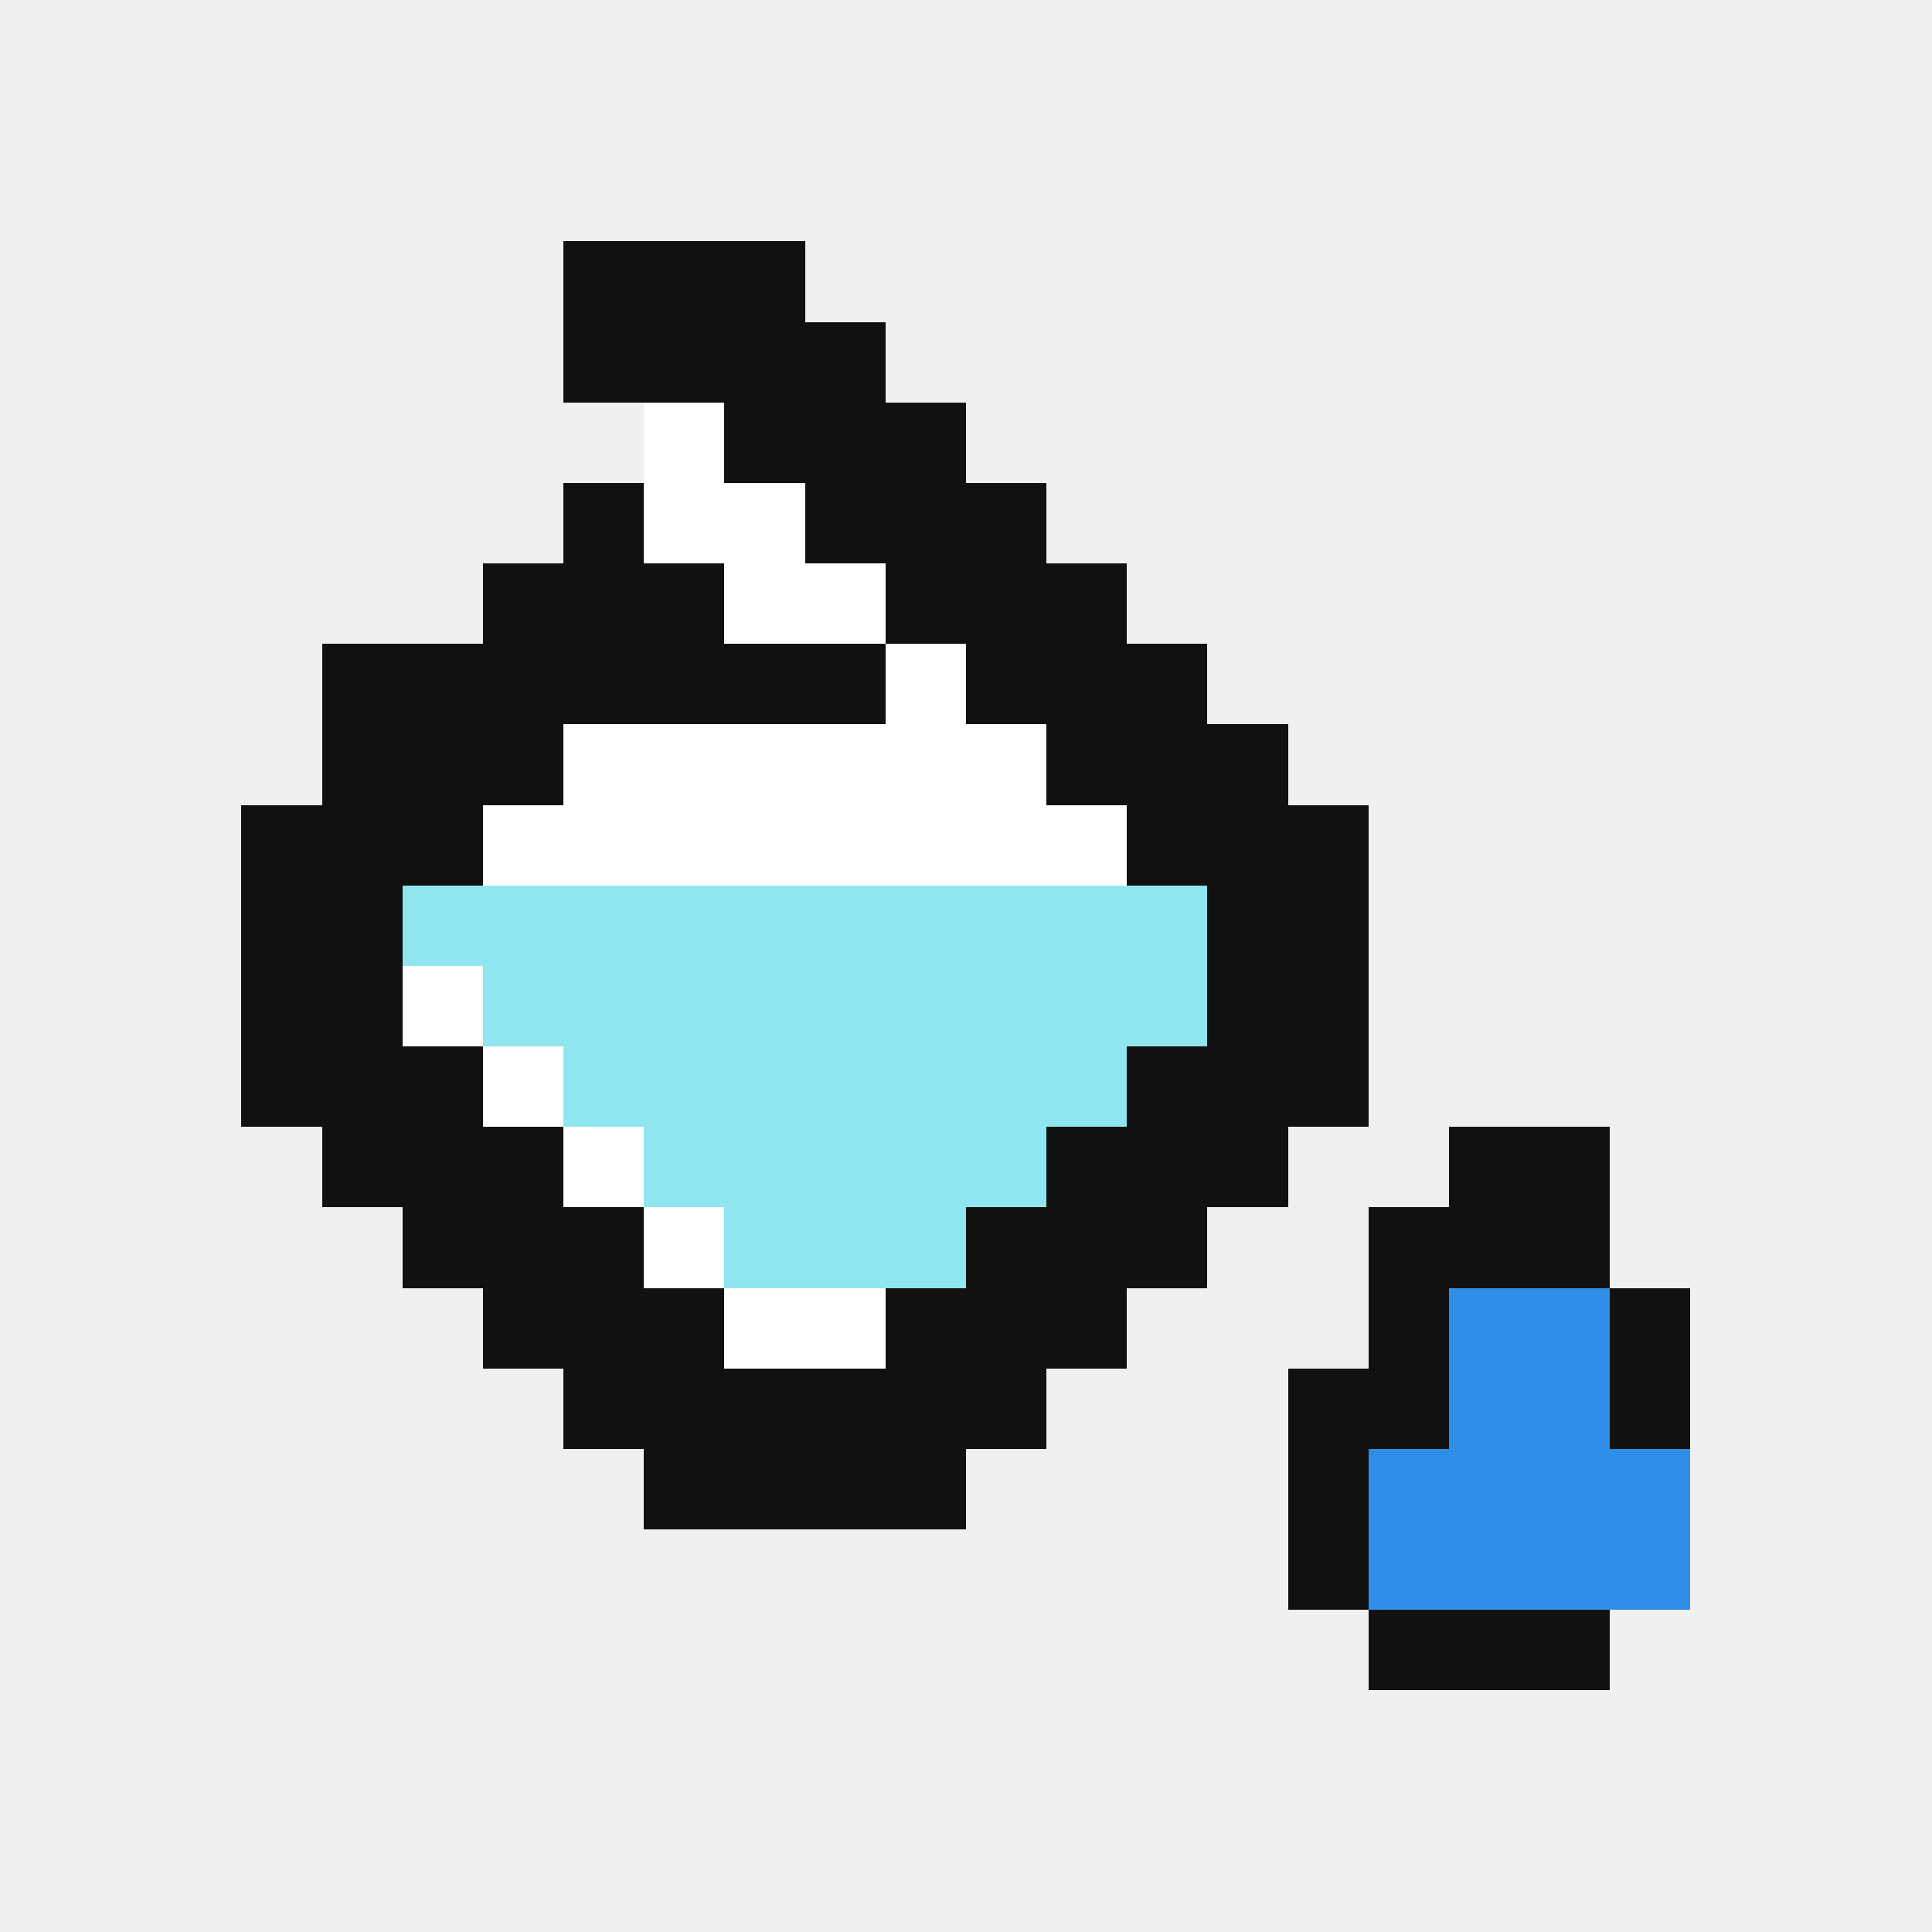
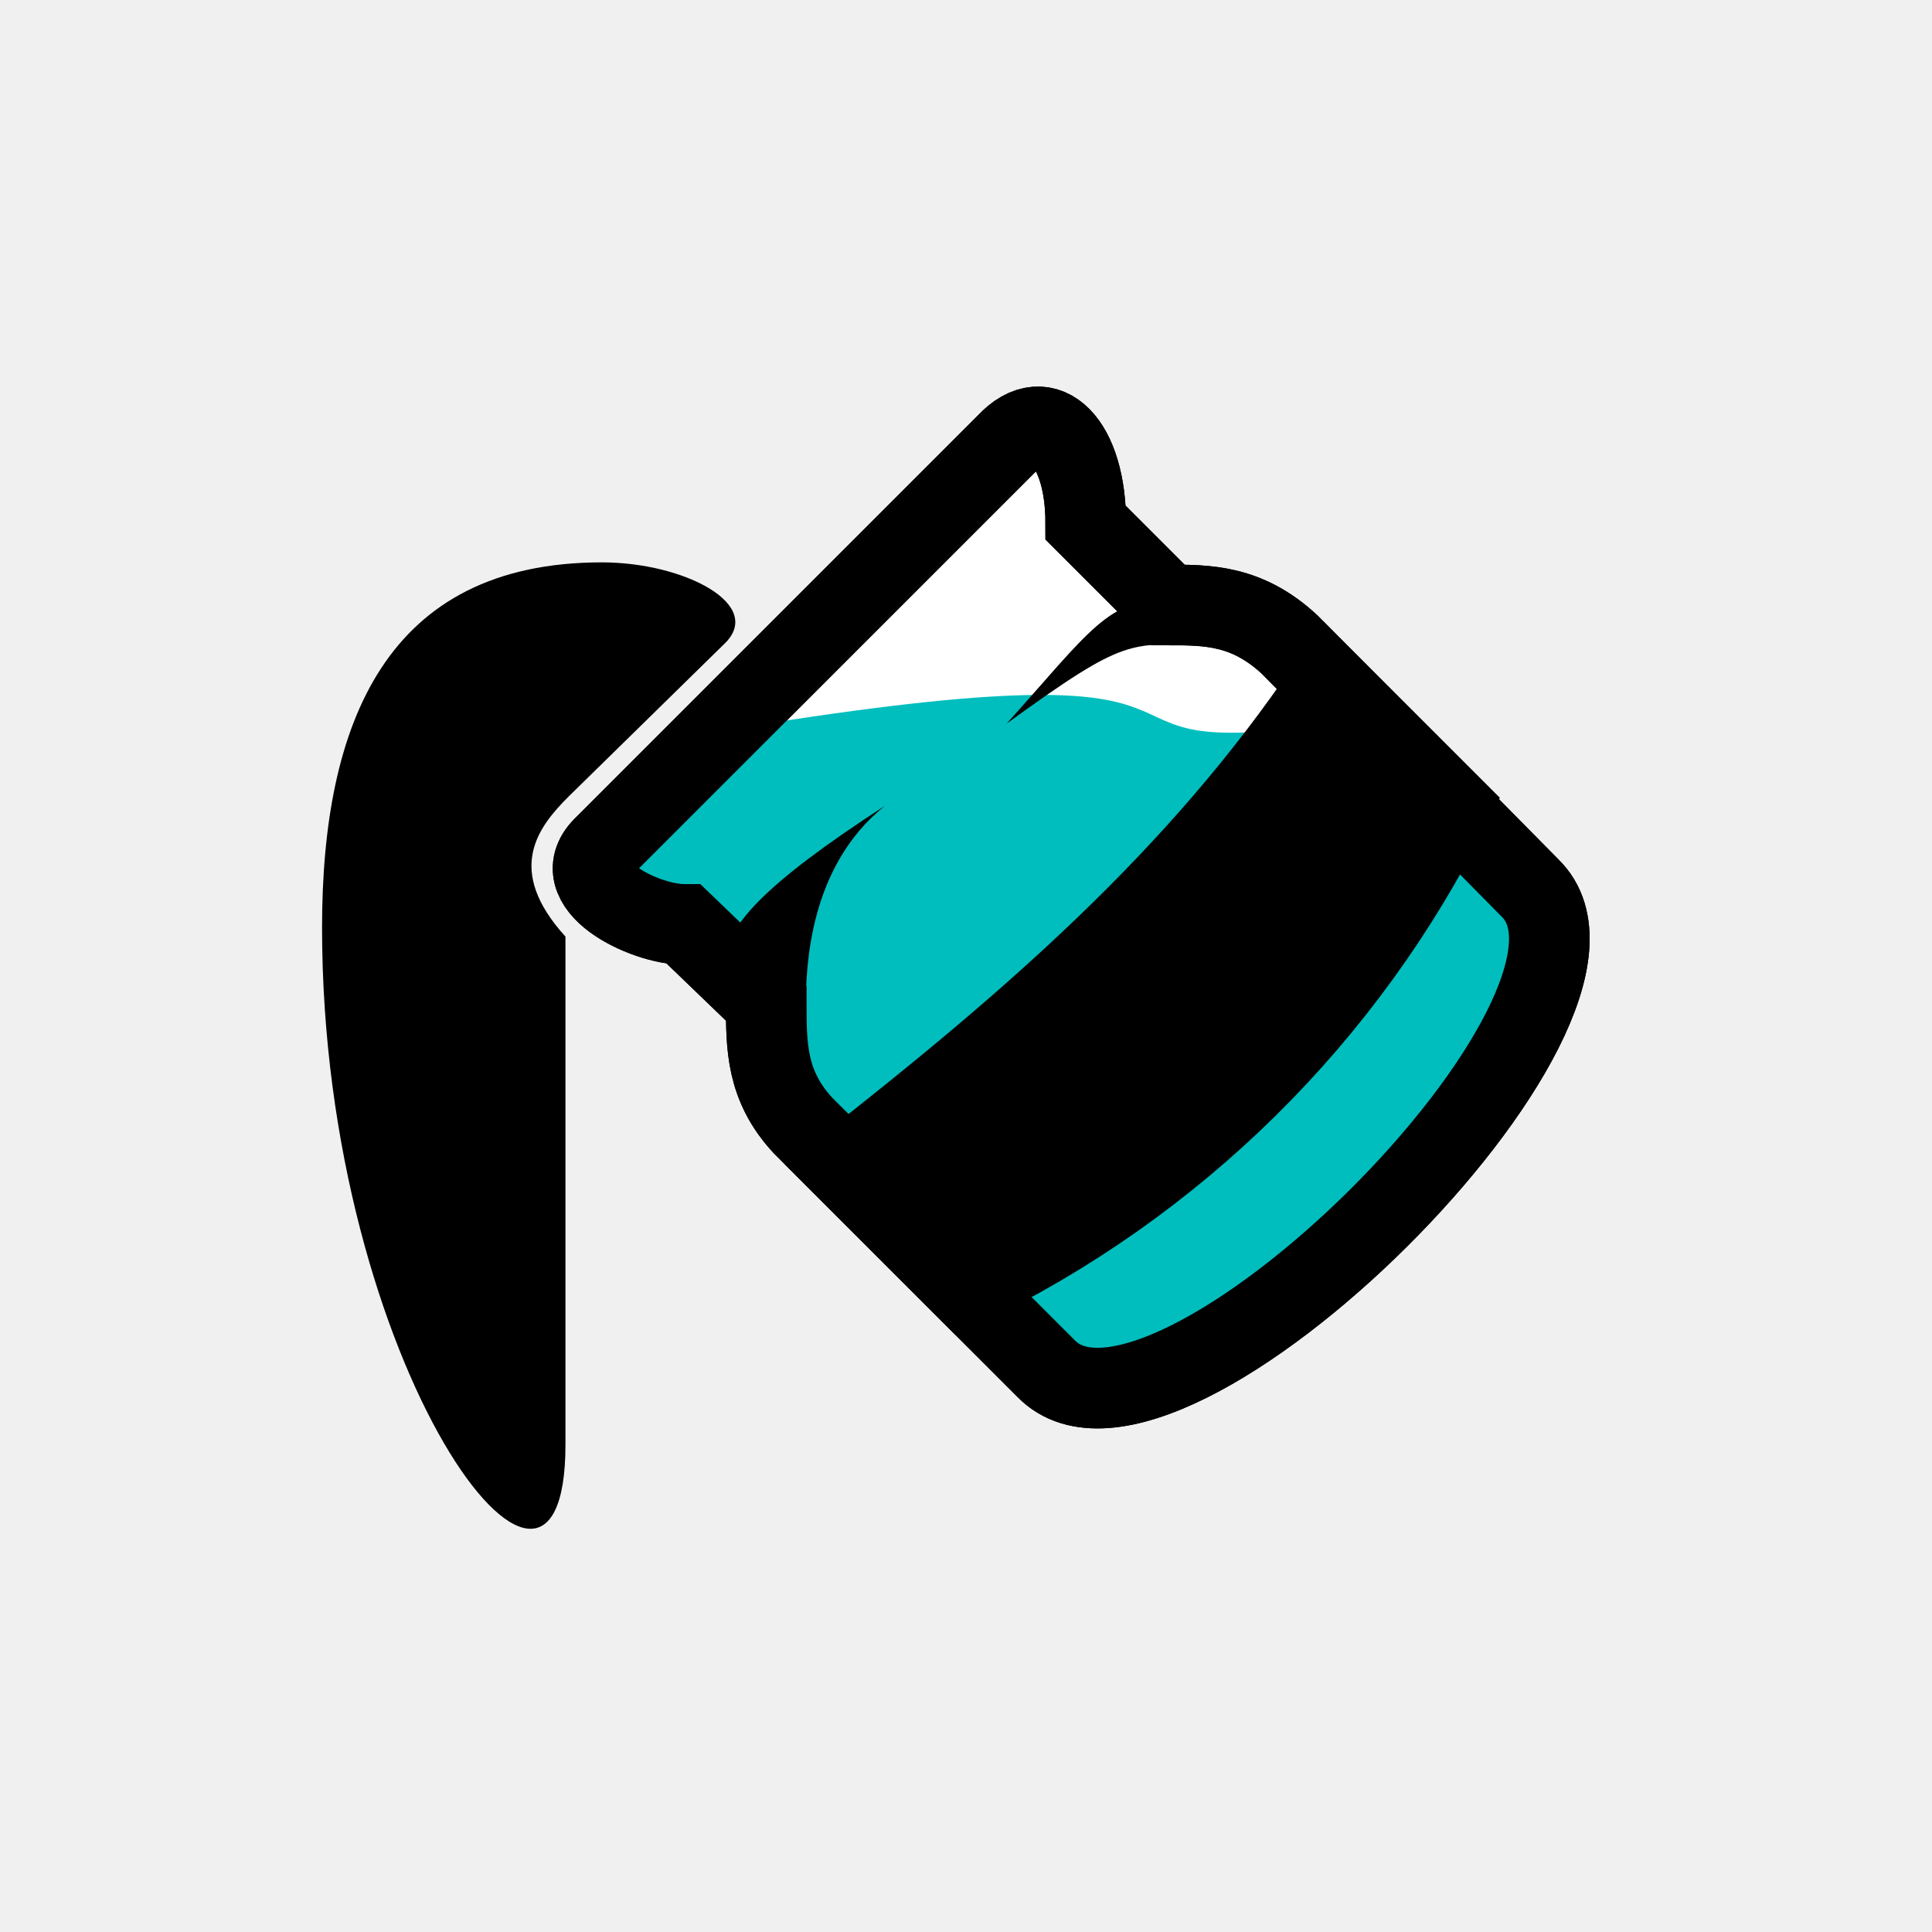
- <svg xmlns="http://www.w3.org/2000/svg" width="24" height="24" viewBox="0 0 24 24" shape-rendering="crispEdges">
-   <rect x="0" y="0" width="24" height="24" fill="none" />
-   <path d="M7 3H10V4H11V5H12V6H13V7H14V8H15V9H16V10H17V14H16V15H15V16H14V17H13V18H12V19H8V18H7V17H6V16H5V15H4V14H3V10H4V9H5V8H6V7H7V6H8V5H7Z" fill="#111111" />
-   <path d="M8 5H9V6H10V7H11V8H12V9H13V10H14V11H15V13H14V14H13V15H12V16H11V17H9V16H8V15H7V14H6V13H5V11H6V10H7V9H8V8H9V7H8Z" fill="#ffffff" />
-   <path d="M5 11H15V13H14V14H13V15H12V16H9V15H8V14H7V13H6V12H5Z" fill="#8fe6f0" />
-   <rect x="4" y="8" width="7" height="1" fill="#111111" />
-   <path d="M18 14H20V16H21V19H20V21H17V20H16V17H17V15H18Z" fill="#111111" />
-   <rect x="18" y="16" width="2" height="4" fill="#2f8fe8" />
-   <rect x="17" y="18" width="4" height="2" fill="#2f8fe8" />
+ <svg xmlns="http://www.w3.org/2000/svg" width="24" height="24" viewBox="0 0 24 24">
+   <path fill="#fff" fill-rule="evenodd" stroke="#000" stroke-width=".265" d="M 15.08,3.44 14.28,2.64 C 14.16,2.51 14.16,2.38 14.16,2.24 L 13.89,1.98 C 13.76,1.98 13.49,1.85 13.63,1.72 L 14.95,0.4 C 15.08,0.26 15.21,0.4 15.21,0.66 L 15.48,0.93 C 15.61,0.93 15.74,0.93 15.88,1.06 L 16.67,1.86 C 17.07,2.25 15.47,3.84 15.08,3.44 Z" transform="translate(-108 20) matrix(3.77958,0,0,3.77958,64,-16)" />
+   <path fill="#00bebe" fill-rule="evenodd" d="m 14.16,2.25 c 0.13,0.53 0.92,0.92 1.05,1.32 0.27,0 1.86,-1.32 1.46,-1.59 -0.4,-0.52 -0.13,-0.52 -0.66,-0.66 -0.93,0.14 -0.13,-0.27 -1.85,0 -0.85,0.14 -0.56,0.56 0,0.93 z" transform="translate(-108 20) matrix(3.77958,0,0,3.77958,64,-16)" />
+   <path fill-rule="evenodd" d="M 14.95,1.32 C 15.22,1.02 15.29,0.9 15.48,0.92 15.54,0.94 15.54,0.98 15.61,1.06 15.35,1.06 15.35,1.03 14.95,1.32 Z" transform="translate(-108 20) matrix(3.77958,0,0,3.77958,64,-16)" />
+   <path fill-rule="evenodd" d="M 14.55,1.59 C 14.15,1.85 14.02,1.99 14.02,2.12 14.05,2.16 14.29,2.38 14.29,2.25 14.29,2.12 14.3,1.79 14.55,1.59 Z" transform="translate(-108 20) matrix(3.77958,0,0,3.77958,64,-16)" />
+   <path fill-rule="evenodd" stroke="#000" stroke-width=".265" d="M 14.42,2.78 C 15.02,2.31 15.58,1.83 16.01,1.19 L 16.41,1.59 A 3.46,3.46 0 0 1 14.81,3.17 Z" transform="translate(-108 20) matrix(3.77958,0,0,3.77958,64,-16)" />
+   <path fill-rule="evenodd" d="M 14.02,1.06 C 14.16,0.93 13.89,0.79 13.62,0.79 12.91,0.79 12.7,1.32 12.7,1.99 12.7,3.44 13.5,4.49 13.5,3.69 V 2.02 C 13.3,1.8 13.41,1.66 13.51,1.56 Z" transform="translate(-108 20) matrix(3.77958,0,0,3.77958,64,-16)" />
+   <path fill="none" stroke="#000" stroke-width=".265" d="m 15.08,3.44 -0.8,-0.8 C 14.16,2.51 14.16,2.38 14.16,2.24 L 13.89,1.98 c -0.13,0 -0.4,-0.13 -0.26,-0.26 L 14.95,0.4 c 0.13,-0.14 0.26,0 0.26,0.26 l 0.27,0.27 c 0.13,0 0.26,0 0.4,0.13 l 0.79,0.8 c 0.4,0.39 -1.2,1.98 -1.59,1.58 z" transform="translate(-108 20) matrix(3.77958,0,0,3.77958,64,-16)" />
</svg>
